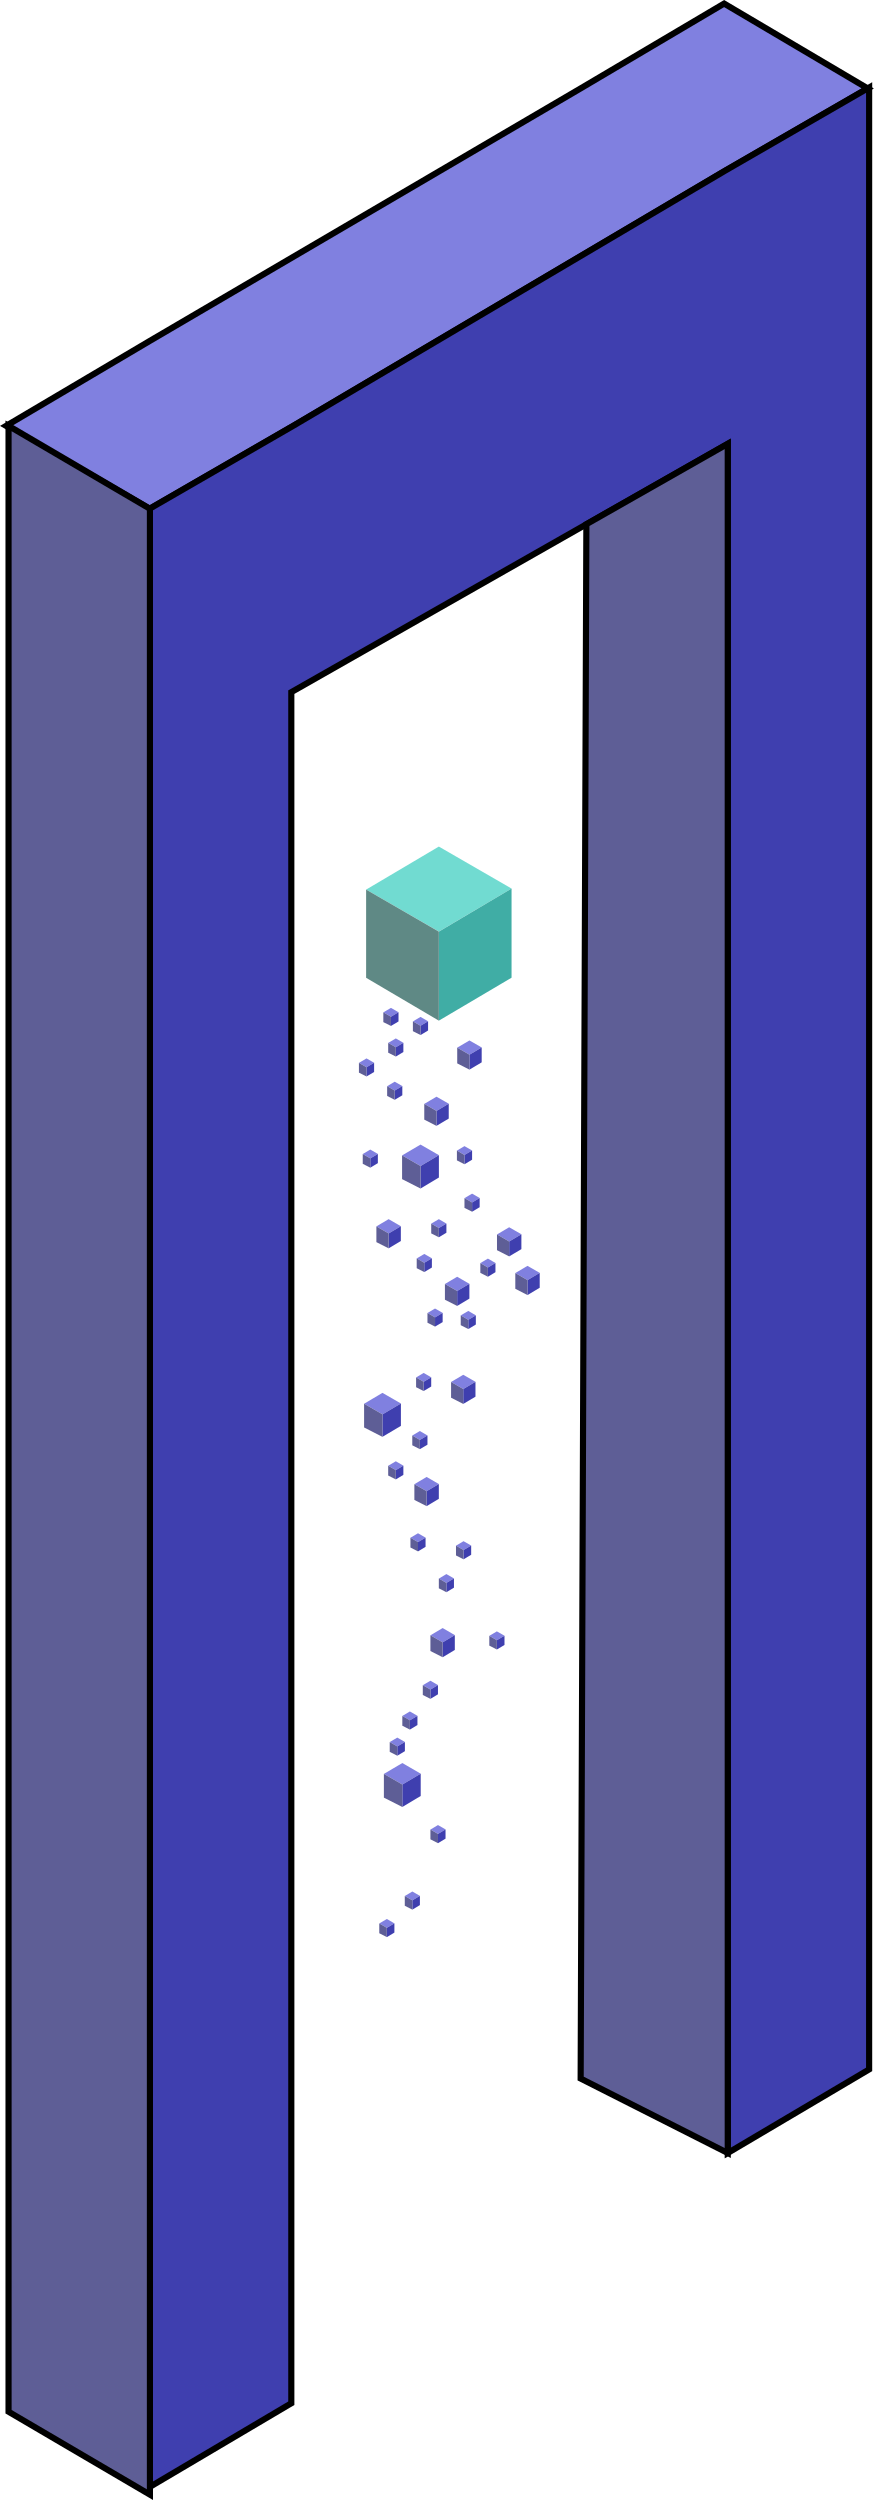
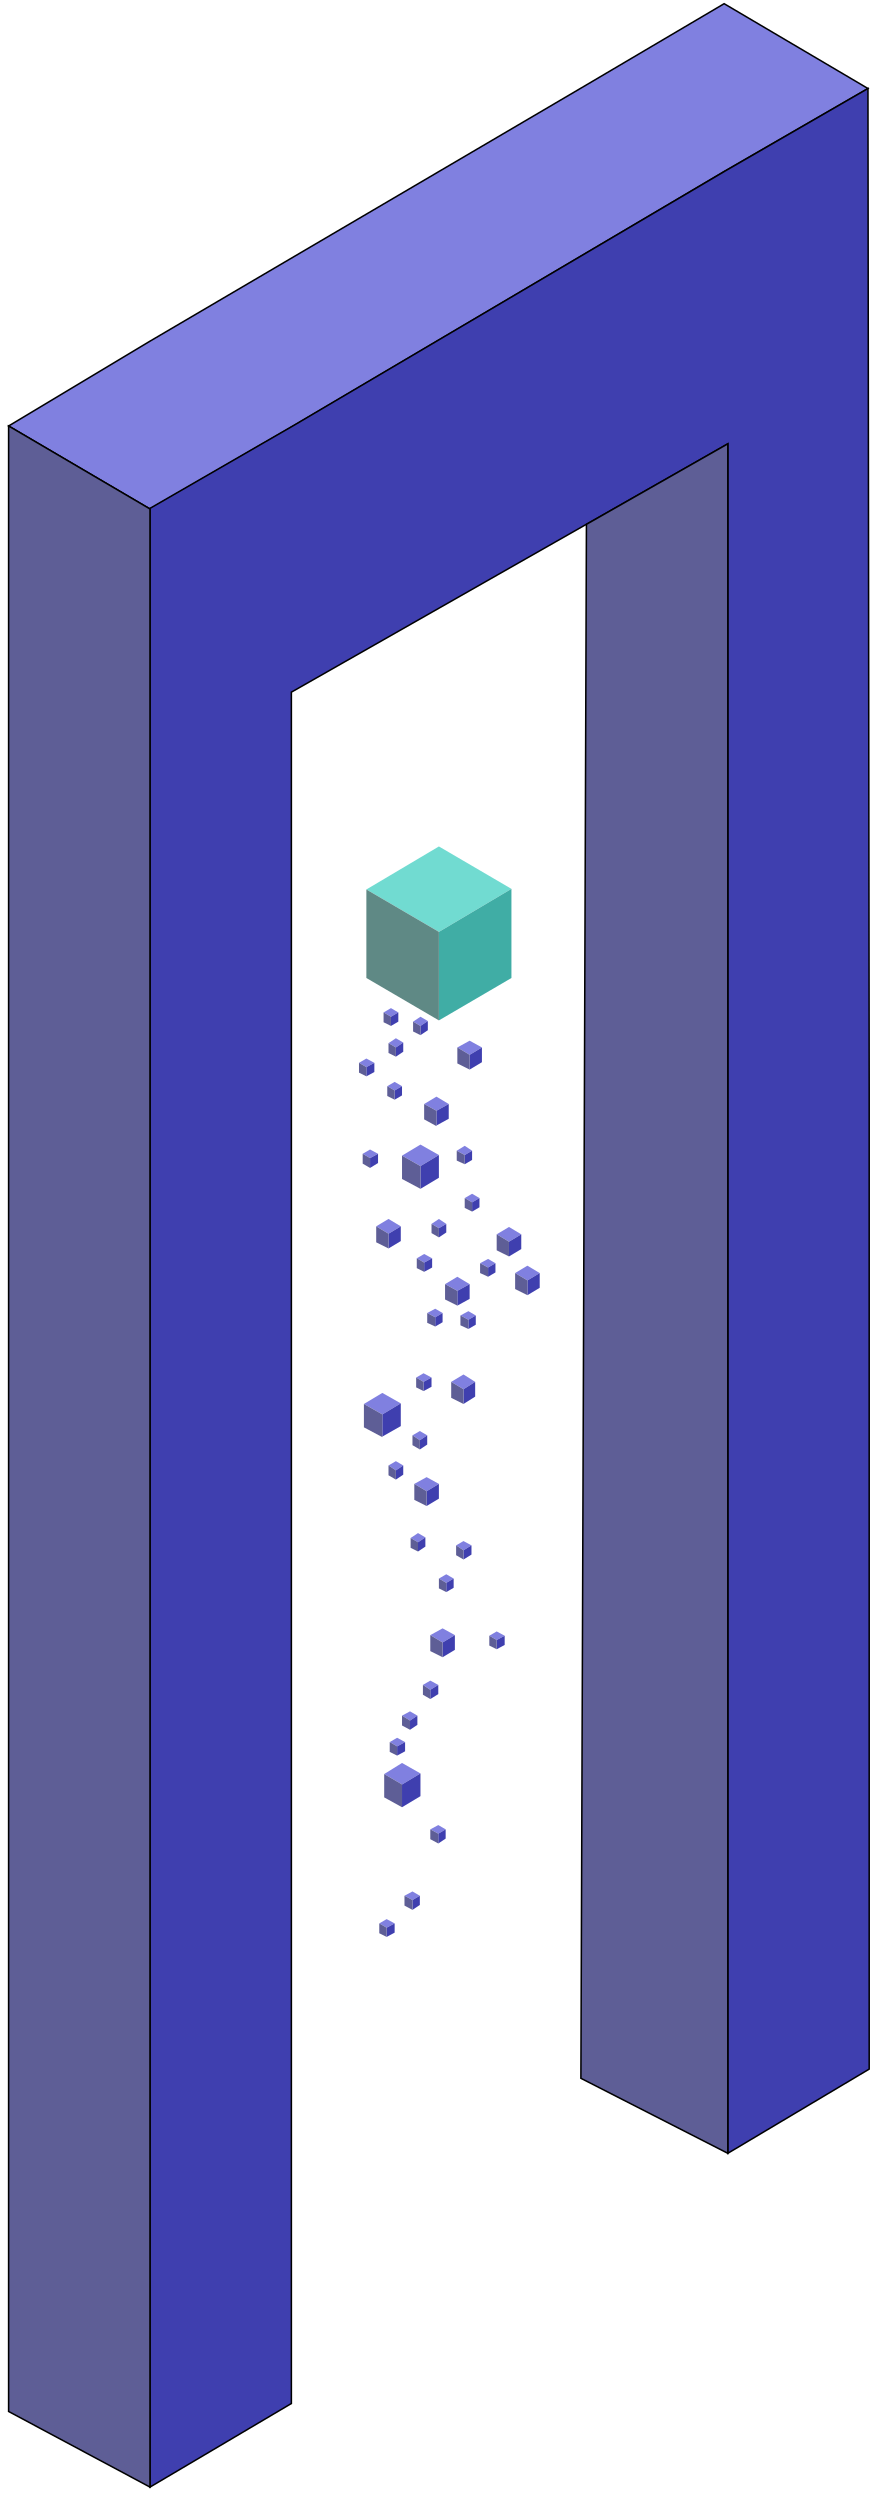
- <svg xmlns="http://www.w3.org/2000/svg" id="Layer_1" data-name="Layer 1" viewBox="0 0 142.16 406.7">
-   <defs>
-     <style>.cls-1{fill:#71dbd1;}.cls-2{fill:#40ada5;}.cls-3{fill:#5f8985;}.cls-4,.cls-5{fill:#8080e0;}.cls-4,.cls-6,.cls-7{stroke:#000;stroke-miterlimit:10;}.cls-6,.cls-8{fill:#3f3faf;}.cls-7,.cls-9{fill:#5e5e96;}</style>
-   </defs>
-   <polygon class="cls-1" points="59.56 144.72 71.39 137.72 83.22 144.55 71.39 151.55 59.56 144.72" />
-   <polygon class="cls-2" points="71.39 151.56 71.39 166.04 83.22 159.05 83.22 144.55 71.39 151.56" />
-   <polygon class="cls-3" points="59.56 144.72 71.39 151.56 71.39 166.04 59.56 159.07 59.56 144.72" />
-   <polygon class="cls-4" points="117.8 0.58 94.44 14.39 24.35 55.47 0.99 69.28 24.35 82.77 47.72 69.28 117.8 27.88 141.17 14.39 117.8 0.58" />
-   <path class="cls-5" d="M58.4,162.87" transform="translate(0.99 0.58)" />
-   <path class="cls-5" d="M84.19,149.17" transform="translate(0.99 0.58)" />
-   <polygon class="cls-6" points="141.39 178.65 141.39 177.42 141.39 14.24 117.99 27.75 47.79 69.22 24.39 82.73 24.39 247.4 24.39 247.4 24.39 404.56 47.39 390.96 47.39 232.52 47.39 112.6 118.39 72.2 118.39 192.41 118.39 192.41 118.39 350.25 141.39 336.65 141.39 178.65" />
-   <polygon class="cls-7" points="24.39 218 24.39 82.77 1.39 69.28 1.39 232.69 1.39 392.34 24.39 405.83 24.39 218 24.39 218" />
-   <polygon class="cls-7" points="118.39 72.2 95.39 85.28 94.46 338.14 118.39 350.25 118.39 72.2" />
-   <polygon class="cls-5" points="59.62 172.18 58.39 172.91 59.62 173.62 60.86 172.89 59.62 172.18" />
-   <polygon class="cls-8" points="60.86 172.89 59.62 173.62 59.62 175.12 60.86 174.39 60.86 172.89" />
-   <polygon class="cls-9" points="59.62 175.12 59.62 173.62 58.39 172.91 58.39 174.5 59.62 175.12" />
-   <polygon class="cls-5" points="63.6 163.96 62.36 164.69 63.6 165.4 64.83 164.67 63.6 163.96" />
-   <polygon class="cls-8" points="64.83 164.67 63.6 165.4 63.6 166.9 64.83 166.17 64.83 164.67" />
-   <polygon class="cls-9" points="63.6 166.9 63.6 165.4 62.36 164.69 62.36 166.28 63.6 166.9" />
-   <polygon class="cls-5" points="68.41 165.43 67.17 166.16 68.41 166.87 69.64 166.14 68.41 165.43" />
-   <polygon class="cls-8" points="69.64 166.14 68.41 166.87 68.41 168.38 69.64 167.64 69.64 166.14" />
-   <polygon class="cls-9" points="68.41 168.38 68.41 166.87 67.17 166.16 67.17 167.75 68.41 168.38" />
-   <polygon class="cls-5" points="64.39 168.93 63.15 169.66 64.39 170.37 65.62 169.64 64.39 168.93" />
-   <polygon class="cls-8" points="65.62 169.64 64.39 170.37 64.39 171.88 65.62 171.14 65.62 169.64" />
-   <polygon class="cls-9" points="64.39 171.88 64.39 170.37 63.15 169.66 63.15 171.25 64.39 171.88" />
-   <polygon class="cls-5" points="64.21 175.97 62.98 176.7 64.21 177.41 65.45 176.68 64.21 175.97" />
-   <polygon class="cls-8" points="65.45 176.68 64.21 177.41 64.21 178.92 65.45 178.18 65.45 176.68" />
-   <polygon class="cls-9" points="64.21 178.92 64.21 177.41 62.98 176.7 62.98 178.29 64.21 178.92" />
-   <polygon class="cls-5" points="60.24 187.01 59.01 187.74 60.24 188.45 61.47 187.72 60.24 187.01" />
-   <polygon class="cls-8" points="61.47 187.72 60.24 188.45 60.24 189.96 61.47 189.22 61.47 187.72" />
-   <polygon class="cls-9" points="60.24 189.96 60.24 188.45 59.01 187.74 59.01 189.33 60.24 189.96" />
-   <polygon class="cls-5" points="75.56 186.45 74.33 187.18 75.56 187.89 76.8 187.16 75.56 186.45" />
-   <polygon class="cls-8" points="76.8 187.16 75.56 187.89 75.56 189.4 76.8 188.66 76.8 187.16" />
-   <polygon class="cls-9" points="75.56 189.4 75.56 187.89 74.33 187.18 74.33 188.77 75.56 189.4" />
-   <polygon class="cls-5" points="69.02 203.99 67.79 204.72 69.02 205.43 70.26 204.7 69.02 203.99" />
-   <polygon class="cls-8" points="70.26 204.7 69.02 205.43 69.02 206.94 70.26 206.2 70.26 204.7" />
-   <polygon class="cls-9" points="69.02 206.94 69.02 205.43 67.79 204.72 67.79 206.31 69.02 206.94" />
-   <polygon class="cls-5" points="70.77 212.87 69.54 213.6 70.77 214.31 72.01 213.58 70.77 212.87" />
-   <polygon class="cls-8" points="72.01 213.58 70.77 214.31 70.77 215.81 72.01 215.08 72.01 213.58" />
-   <polygon class="cls-9" points="70.77 215.81 70.77 214.31 69.54 213.6 69.54 215.18 70.77 215.81" />
-   <polygon class="cls-5" points="76.8 194.18 75.56 194.91 76.8 195.62 78.03 194.89 76.8 194.18" />
-   <polygon class="cls-8" points="78.03 194.89 76.8 195.62 76.8 197.12 78.03 196.39 78.03 194.89" />
-   <polygon class="cls-9" points="76.8 197.12 76.8 195.62 75.56 194.91 75.56 196.5 76.8 197.12" />
-   <polygon class="cls-5" points="71.39 198.33 70.15 199.06 71.39 199.77 72.62 199.05 71.39 198.33" />
-   <polygon class="cls-8" points="72.62 199.05 71.39 199.77 71.39 201.28 72.62 200.54 72.62 199.05" />
-   <polygon class="cls-9" points="71.39 201.28 71.39 199.77 70.15 199.06 70.15 200.65 71.39 201.28" />
-   <polygon class="cls-5" points="79.37 204.75 78.14 205.48 79.37 206.2 80.6 205.46 79.37 204.75" />
-   <polygon class="cls-8" points="80.6 205.46 79.37 206.2 79.37 207.7 80.6 206.96 80.6 205.46" />
-   <polygon class="cls-9" points="79.37 207.7 79.37 206.2 78.14 205.48 78.14 207.07 79.37 207.7" />
-   <polygon class="cls-5" points="68.92 223.35 67.69 224.08 68.92 224.79 70.15 224.06 68.92 223.35" />
-   <polygon class="cls-8" points="70.15 224.06 68.92 224.79 68.92 226.29 70.15 225.56 70.15 224.06" />
-   <polygon class="cls-9" points="68.92 226.3 68.92 224.79 67.69 224.08 67.69 225.67 68.92 226.3" />
-   <polygon class="cls-5" points="76.18 213.26 74.95 213.99 76.18 214.71 77.41 213.98 76.18 213.26" />
-   <polygon class="cls-8" points="77.41 213.98 76.18 214.71 76.18 216.21 77.41 215.47 77.41 213.98" />
-   <polygon class="cls-9" points="76.18 216.21 76.18 214.71 74.95 213.99 74.95 215.58 76.18 216.21" />
-   <polygon class="cls-5" points="68.3 232.8 67.07 233.53 68.3 234.25 69.54 233.52 68.3 232.8" />
-   <polygon class="cls-8" points="69.54 233.52 68.3 234.25 68.3 235.75 69.54 235.02 69.54 233.52" />
-   <polygon class="cls-9" points="68.3 235.75 68.3 234.25 67.07 233.53 67.07 235.12 68.3 235.75" />
-   <polygon class="cls-5" points="64.39 237.72 63.15 238.45 64.39 239.16 65.62 238.43 64.39 237.72" />
-   <polygon class="cls-8" points="65.62 238.43 64.39 239.16 64.39 240.67 65.62 239.93 65.62 238.43" />
-   <polygon class="cls-9" points="64.39 240.67 64.39 239.16 63.15 238.45 63.15 240.04 64.39 240.67" />
-   <polygon class="cls-5" points="64.63 282.67 63.4 283.4 64.63 284.11 65.87 283.38 64.63 282.67" />
-   <polygon class="cls-8" points="65.87 283.38 64.63 284.11 64.63 285.62 65.87 284.88 65.87 283.38" />
-   <polygon class="cls-9" points="64.63 285.62 64.63 284.11 63.4 283.4 63.4 284.99 64.63 285.62" />
-   <polygon class="cls-5" points="71.25 296.9 70.02 297.63 71.25 298.34 72.48 297.61 71.25 296.9" />
-   <polygon class="cls-8" points="72.48 297.61 71.25 298.34 71.25 299.85 72.48 299.11 72.48 297.61" />
-   <polygon class="cls-9" points="71.25 299.85 71.25 298.34 70.02 297.63 70.02 299.22 71.25 299.85" />
-   <polygon class="cls-5" points="66.68 278.42 65.45 279.15 66.68 279.86 67.91 279.13 66.68 278.42" />
-   <polygon class="cls-8" points="67.91 279.13 66.68 279.86 66.68 281.37 67.91 280.63 67.91 279.13" />
-   <polygon class="cls-9" points="66.68 281.37 66.68 279.86 65.45 279.15 65.45 280.74 66.68 281.37" />
-   <polygon class="cls-5" points="70.02 273.42 68.78 274.15 70.02 274.86 71.25 274.13 70.02 273.42" />
-   <polygon class="cls-8" points="71.25 274.13 70.02 274.86 70.02 276.37 71.25 275.63 71.25 274.13" />
-   <polygon class="cls-9" points="70.02 276.37 70.02 274.86 68.78 274.15 68.78 275.74 70.02 276.37" />
-   <polygon class="cls-5" points="67.08 307.71 65.85 308.44 67.08 309.15 68.31 308.42 67.08 307.71" />
-   <polygon class="cls-8" points="68.31 308.42 67.08 309.15 67.08 310.66 68.31 309.92 68.31 308.42" />
-   <polygon class="cls-9" points="67.08 310.66 67.08 309.15 65.85 308.44 65.85 310.03 67.08 310.66" />
-   <polygon class="cls-5" points="62.93 312.18 61.7 312.91 62.93 313.62 64.16 312.89 62.93 312.18" />
-   <polygon class="cls-8" points="64.16 312.89 62.93 313.62 62.93 315.13 64.16 314.39 64.16 312.89" />
-   <polygon class="cls-9" points="62.93 315.13 62.93 313.62 61.7 312.91 61.7 314.5 62.93 315.13" />
-   <polygon class="cls-5" points="75.41 250.72 74.18 251.45 75.41 252.16 76.65 251.43 75.41 250.72" />
-   <polygon class="cls-8" points="76.65 251.43 75.41 252.16 75.41 253.67 76.65 252.93 76.65 251.43" />
-   <polygon class="cls-9" points="75.41 253.67 75.41 252.16 74.18 251.45 74.18 253.04 75.41 253.67" />
-   <polygon class="cls-5" points="72.62 256.07 71.39 256.8 72.62 257.51 73.85 256.78 72.62 256.07" />
-   <polygon class="cls-8" points="73.85 256.78 72.62 257.51 72.62 259.02 73.85 258.28 73.85 256.78" />
-   <polygon class="cls-9" points="72.62 259.02 72.62 257.51 71.39 256.8 71.39 258.39 72.62 259.02" />
-   <polygon class="cls-5" points="80.83 265.39 79.6 266.12 80.83 266.83 82.07 266.1 80.83 265.39" />
-   <polygon class="cls-8" points="82.07 266.1 80.83 266.83 80.83 268.34 82.07 267.6 82.07 266.1" />
-   <polygon class="cls-9" points="80.83 268.34 80.83 266.83 79.6 266.12 79.6 267.71 80.83 268.34" />
-   <polygon class="cls-5" points="68 249.43 66.77 250.16 68 250.87 69.23 250.14 68 249.43" />
-   <polygon class="cls-8" points="69.23 250.14 68 250.87 68 252.38 69.23 251.64 69.23 250.14" />
-   <polygon class="cls-9" points="68 252.38 68 250.87 66.77 250.16 66.77 251.75 68 252.38" />
-   <polygon class="cls-5" points="68.41 186.2 65.41 187.96 68.41 189.69 71.4 187.92 68.41 186.2" />
-   <polygon class="cls-8" points="71.4 187.92 68.41 189.69 68.41 193.35 71.4 191.56 71.4 187.92" />
-   <polygon class="cls-9" points="68.41 193.35 68.41 189.69 65.41 187.96 65.41 191.82 68.41 193.35" />
-   <polygon class="cls-5" points="62.22 226.59 59.23 228.36 62.22 230.09 65.22 228.32 62.22 226.59" />
-   <polygon class="cls-8" points="65.22 228.32 62.22 230.09 62.22 233.74 65.22 231.96 65.22 228.32" />
-   <polygon class="cls-9" points="62.22 233.75 62.22 230.09 59.23 228.36 59.23 232.22 62.22 233.75" />
-   <polygon class="cls-5" points="65.45 286.81 62.45 288.58 65.45 290.31 68.44 288.54 65.45 286.81" />
-   <polygon class="cls-8" points="68.44 288.54 65.45 290.31 65.45 293.96 68.44 292.17 68.44 288.54" />
-   <polygon class="cls-9" points="65.45 293.96 65.45 290.31 62.45 288.58 62.45 292.44 65.45 293.96" />
-   <polygon class="cls-5" points="63.22 198.33 61.23 199.51 63.22 200.66 65.21 199.48 63.22 198.33" />
-   <polygon class="cls-8" points="65.21 199.48 63.22 200.66 63.22 203.08 65.21 201.89 65.21 199.48" />
-   <polygon class="cls-9" points="63.22 203.08 63.22 200.66 61.23 199.51 61.23 202.07 63.22 203.08" />
-   <polygon class="cls-5" points="85.81 205.93 83.83 207.1 85.81 208.25 87.8 207.07 85.81 205.93" />
-   <polygon class="cls-8" points="87.8 207.07 85.81 208.25 85.81 210.68 87.8 209.49 87.8 207.07" />
-   <polygon class="cls-9" points="85.81 210.68 85.81 208.25 83.83 207.1 83.83 209.66 85.81 210.68" />
-   <polygon class="cls-5" points="82.83 199.65 80.85 200.82 82.83 201.97 84.82 200.79 82.83 199.65" />
-   <polygon class="cls-8" points="84.82 200.79 82.83 201.97 82.83 204.39 84.82 203.21 84.82 200.79" />
-   <polygon class="cls-9" points="82.83 204.39 82.83 201.97 80.85 200.82 80.85 203.38 82.83 204.39" />
-   <polygon class="cls-5" points="69.4 240.27 67.41 241.45 69.4 242.59 71.39 241.42 69.4 240.27" />
-   <polygon class="cls-8" points="71.39 241.42 69.4 242.59 69.4 245.02 71.39 243.83 71.39 241.42" />
-   <polygon class="cls-9" points="69.4 245.02 69.4 242.59 67.41 241.45 67.41 244.01 69.4 245.02" />
-   <polygon class="cls-5" points="72.01 264.85 70.02 266.03 72.01 267.18 73.99 266 72.01 264.85" />
-   <polygon class="cls-8" points="73.99 266 72.01 267.18 72.01 269.6 73.99 268.41 73.99 266" />
-   <polygon class="cls-9" points="72.01 269.6 72.01 267.18 70.02 266.03 70.02 268.59 72.01 269.6" />
-   <polygon class="cls-5" points="75.36 223.65 73.38 224.82 75.36 225.97 77.35 224.79 75.36 223.65" />
-   <polygon class="cls-8" points="77.35 224.79 75.36 225.97 75.36 228.39 77.35 227.21 77.35 224.79" />
-   <polygon class="cls-9" points="75.36 228.39 75.36 225.97 73.38 224.82 73.38 227.38 75.36 228.39" />
-   <polygon class="cls-5" points="71.01 178.41 69.02 179.58 71.01 180.73 73 179.55 71.01 178.41" />
-   <polygon class="cls-8" points="73 179.55 71.01 180.73 71.01 183.15 73 181.97 73 179.55" />
-   <polygon class="cls-9" points="71.01 183.16 71.01 180.73 69.02 179.58 69.02 182.14 71.01 183.16" />
-   <polygon class="cls-5" points="76.37 169.26 74.38 170.43 76.37 171.58 78.36 170.4 76.37 169.26" />
-   <polygon class="cls-8" points="78.36 170.4 76.37 171.58 76.37 174.01 78.36 172.82 78.36 170.4" />
-   <polygon class="cls-9" points="76.37 174.01 76.37 171.58 74.38 170.43 74.38 172.99 76.37 174.01" />
-   <polygon class="cls-5" points="74.37 207.7 72.38 208.88 74.37 210.02 76.36 208.85 74.37 207.7" />
-   <polygon class="cls-8" points="76.36 208.85 74.37 210.02 74.37 212.45 76.36 211.26 76.36 208.85" />
-   <polygon class="cls-9" points="74.37 212.45 74.37 210.02 72.38 208.88 72.38 211.44 74.37 212.45" />
+ <svg xmlns="http://www.w3.org/2000/svg" version="1.1" id="Layer_1" x="0px" y="0px" viewBox="0 0 142.2 406.7" style="enable-background:new 0 0 142.2 406.7;" xml:space="preserve">
+   <style type="text/css">
+ 	.st0{fill:#71DBD1;}
+ 	.st1{fill:#40ADA5;}
+ 	.st2{fill:#5F8985;}
+ 	.st3{fill:#8080E0;stroke:#000000;stroke-width:0.25;stroke-miterlimit:10;}
+ 	.st4{fill:#8080E0;}
+ 	.st5{fill:#3F3FAF;stroke:#000000;stroke-width:0.25;stroke-miterlimit:10;}
+ 	.st6{fill:#5E5E96;stroke:#000000;stroke-width:0.25;stroke-miterlimit:10;}
+ 	.st7{fill:#3F3FAF;}
+ 	.st8{fill:#5E5E96;}
+ </style>
+   <polygon class="st0" points="59.6,144.7 71.4,137.7 83.2,144.6 71.4,151.6 " />
+   <polygon class="st1" points="71.4,151.6 71.4,166 83.2,159.1 83.2,144.6 " />
+   <polygon class="st2" points="59.6,144.7 71.4,151.6 71.4,166 59.6,159.1 " />
+   <polygon class="st3" points="117.8,0.6 94.4,14.4 24.4,55.5 1.4,69.3 24.4,82.8 47.7,69.3 117.8,27.9 141.2,14.4 " />
+   <path class="st4" d="M59.4,163.4" />
+   <path class="st4" d="M85.2,149.8" />
+   <polygon class="st5" points="141.4,178.6 141.4,177.4 141.2,14.4 118,27.8 47.8,69.2 24.4,82.7 24.4,247.4 24.4,247.4 24.4,404.6   47.4,391 47.4,232.5 47.4,112.6 118.4,72.2 118.4,192.4 118.4,192.4 118.4,350.3 141.4,336.6 " />
+   <polygon class="st6" points="24.4,218 24.4,82.8 1.4,69.3 1.4,232.7 1.4,392.3 24.4,404.6 24.4,218 " />
+   <polygon class="st6" points="118.4,72.2 95.4,85.3 94.5,338.1 118.4,350.3 " />
+   <polygon class="st4" points="59.6,172.2 58.4,172.9 59.6,173.6 60.9,172.9 " />
+   <polygon class="st7" points="60.9,172.9 59.6,173.6 59.6,175.1 60.9,174.4 " />
+   <polygon class="st8" points="59.6,175.1 59.6,173.6 58.4,172.9 58.4,174.5 " />
+   <polygon class="st4" points="63.6,164 62.4,164.7 63.6,165.4 64.8,164.7 " />
+   <polygon class="st7" points="64.8,164.7 63.6,165.4 63.6,166.9 64.8,166.2 " />
+   <polygon class="st8" points="63.6,166.9 63.6,165.4 62.4,164.7 62.4,166.3 " />
+   <polygon class="st4" points="68.4,165.4 67.2,166.2 68.4,166.9 69.6,166.1 " />
+   <polygon class="st7" points="69.6,166.1 68.4,166.9 68.4,168.4 69.6,167.6 " />
+   <polygon class="st8" points="68.4,168.4 68.4,166.9 67.2,166.2 67.2,167.8 " />
+   <polygon class="st4" points="64.4,168.9 63.2,169.7 64.4,170.4 65.6,169.6 " />
+   <polygon class="st7" points="65.6,169.6 64.4,170.4 64.4,171.9 65.6,171.1 " />
+   <polygon class="st8" points="64.4,171.9 64.4,170.4 63.2,169.7 63.2,171.3 " />
+   <polygon class="st4" points="64.2,176 63,176.7 64.2,177.4 65.4,176.7 " />
+   <polygon class="st7" points="65.4,176.7 64.2,177.4 64.2,178.9 65.4,178.2 " />
+   <polygon class="st8" points="64.2,178.9 64.2,177.4 63,176.7 63,178.3 " />
+   <polygon class="st4" points="60.2,187 59,187.7 60.2,188.4 61.5,187.7 " />
+   <polygon class="st7" points="61.5,187.7 60.2,188.4 60.2,190 61.5,189.2 " />
+   <polygon class="st8" points="60.2,190 60.2,188.4 59,187.7 59,189.3 " />
+   <polygon class="st4" points="75.6,186.4 74.3,187.2 75.6,187.9 76.8,187.2 " />
+   <polygon class="st7" points="76.8,187.2 75.6,187.9 75.6,189.4 76.8,188.7 " />
+   <polygon class="st8" points="75.6,189.4 75.6,187.9 74.3,187.2 74.3,188.8 " />
+   <polygon class="st4" points="69,204 67.8,204.7 69,205.4 70.3,204.7 " />
+   <polygon class="st7" points="70.3,204.7 69,205.4 69,206.9 70.3,206.2 " />
+   <polygon class="st8" points="69,206.9 69,205.4 67.8,204.7 67.8,206.3 " />
+   <polygon class="st4" points="70.8,212.9 69.5,213.6 70.8,214.3 72,213.6 " />
+   <polygon class="st7" points="72,213.6 70.8,214.3 70.8,215.8 72,215.1 " />
+   <polygon class="st8" points="70.8,215.8 70.8,214.3 69.5,213.6 69.5,215.2 " />
+   <polygon class="st4" points="76.8,194.2 75.6,194.9 76.8,195.6 78,194.9 " />
+   <polygon class="st7" points="78,194.9 76.8,195.6 76.8,197.1 78,196.4 " />
+   <polygon class="st8" points="76.8,197.1 76.8,195.6 75.6,194.9 75.6,196.5 " />
+   <polygon class="st4" points="71.4,198.3 70.2,199.1 71.4,199.8 72.6,199.1 " />
+   <polygon class="st7" points="72.6,199.1 71.4,199.8 71.4,201.3 72.6,200.5 " />
+   <polygon class="st8" points="71.4,201.3 71.4,199.8 70.2,199.1 70.2,200.6 " />
+   <polygon class="st4" points="79.4,204.8 78.1,205.5 79.4,206.2 80.6,205.5 " />
+   <polygon class="st7" points="80.6,205.5 79.4,206.2 79.4,207.7 80.6,207 " />
+   <polygon class="st8" points="79.4,207.7 79.4,206.2 78.1,205.5 78.1,207.1 " />
+   <polygon class="st4" points="68.9,223.4 67.7,224.1 68.9,224.8 70.2,224.1 " />
+   <polygon class="st7" points="70.2,224.1 68.9,224.8 68.9,226.3 70.2,225.6 " />
+   <polygon class="st8" points="68.9,226.3 68.9,224.8 67.7,224.1 67.7,225.7 " />
+   <polygon class="st4" points="76.2,213.3 74.9,214 76.2,214.7 77.4,214 " />
+   <polygon class="st7" points="77.4,214 76.2,214.7 76.2,216.2 77.4,215.5 " />
+   <polygon class="st8" points="76.2,216.2 76.2,214.7 74.9,214 74.9,215.6 " />
+   <polygon class="st4" points="68.3,232.8 67.1,233.5 68.3,234.3 69.5,233.5 " />
+   <polygon class="st7" points="69.5,233.5 68.3,234.3 68.3,235.8 69.5,235 " />
+   <polygon class="st8" points="68.3,235.8 68.3,234.3 67.1,233.5 67.1,235.1 " />
+   <polygon class="st4" points="64.4,237.7 63.2,238.4 64.4,239.2 65.6,238.4 " />
+   <polygon class="st7" points="65.6,238.4 64.4,239.2 64.4,240.7 65.6,239.9 " />
+   <polygon class="st8" points="64.4,240.7 64.4,239.2 63.2,238.4 63.2,240 " />
+   <polygon class="st4" points="64.6,282.7 63.4,283.4 64.6,284.1 65.9,283.4 " />
+   <polygon class="st7" points="65.9,283.4 64.6,284.1 64.6,285.6 65.9,284.9 " />
+   <polygon class="st8" points="64.6,285.6 64.6,284.1 63.4,283.4 63.4,285 " />
+   <polygon class="st4" points="71.3,296.9 70,297.6 71.3,298.3 72.5,297.6 " />
+   <polygon class="st7" points="72.5,297.6 71.3,298.3 71.3,299.9 72.5,299.1 " />
+   <polygon class="st8" points="71.3,299.9 71.3,298.3 70,297.6 70,299.2 " />
+   <polygon class="st4" points="66.7,278.4 65.4,279.1 66.7,279.9 67.9,279.1 " />
+   <polygon class="st7" points="67.9,279.1 66.7,279.9 66.7,281.4 67.9,280.6 " />
+   <polygon class="st8" points="66.7,281.4 66.7,279.9 65.4,279.1 65.4,280.7 " />
+   <polygon class="st4" points="70,273.4 68.8,274.1 70,274.9 71.3,274.1 " />
+   <polygon class="st7" points="71.3,274.1 70,274.9 70,276.4 71.3,275.6 " />
+   <polygon class="st8" points="70,276.4 70,274.9 68.8,274.1 68.8,275.7 " />
+   <polygon class="st4" points="67.1,307.7 65.8,308.4 67.1,309.1 68.3,308.4 " />
+   <polygon class="st7" points="68.3,308.4 67.1,309.1 67.1,310.7 68.3,309.9 " />
+   <polygon class="st8" points="67.1,310.7 67.1,309.1 65.8,308.4 65.8,310 " />
+   <polygon class="st4" points="62.9,312.2 61.7,312.9 62.9,313.6 64.2,312.9 " />
+   <polygon class="st7" points="64.2,312.9 62.9,313.6 62.9,315.1 64.2,314.4 " />
+   <polygon class="st8" points="62.9,315.1 62.9,313.6 61.7,312.9 61.7,314.5 " />
+   <polygon class="st4" points="75.4,250.7 74.2,251.4 75.4,252.2 76.7,251.4 " />
+   <polygon class="st7" points="76.7,251.4 75.4,252.2 75.4,253.7 76.7,252.9 " />
+   <polygon class="st8" points="75.4,253.7 75.4,252.2 74.2,251.4 74.2,253 " />
+   <polygon class="st4" points="72.6,256.1 71.4,256.8 72.6,257.5 73.8,256.8 " />
+   <polygon class="st7" points="73.8,256.8 72.6,257.5 72.6,259 73.8,258.3 " />
+   <polygon class="st8" points="72.6,259 72.6,257.5 71.4,256.8 71.4,258.4 " />
+   <polygon class="st4" points="80.8,265.4 79.6,266.1 80.8,266.8 82.1,266.1 " />
+   <polygon class="st7" points="82.1,266.1 80.8,266.8 80.8,268.3 82.1,267.6 " />
+   <polygon class="st8" points="80.8,268.3 80.8,266.8 79.6,266.1 79.6,267.7 " />
+   <polygon class="st4" points="68,249.4 66.8,250.2 68,250.9 69.2,250.1 " />
+   <polygon class="st7" points="69.2,250.1 68,250.9 68,252.4 69.2,251.6 " />
+   <polygon class="st8" points="68,252.4 68,250.9 66.8,250.2 66.8,251.8 " />
+   <polygon class="st4" points="68.4,186.2 65.4,188 68.4,189.7 71.4,187.9 " />
+   <polygon class="st7" points="71.4,187.9 68.4,189.7 68.4,193.4 71.4,191.6 " />
+   <polygon class="st8" points="68.4,193.4 68.4,189.7 65.4,188 65.4,191.8 " />
+   <polygon class="st4" points="62.2,226.6 59.2,228.4 62.2,230.1 65.2,228.3 " />
+   <polygon class="st7" points="65.2,228.3 62.2,230.1 62.2,233.7 65.2,232 " />
+   <polygon class="st8" points="62.2,233.8 62.2,230.1 59.2,228.4 59.2,232.2 " />
+   <polygon class="st4" points="65.4,286.8 62.5,288.6 65.4,290.3 68.4,288.5 " />
+   <polygon class="st7" points="68.4,288.5 65.4,290.3 65.4,294 68.4,292.2 " />
+   <polygon class="st8" points="65.4,294 65.4,290.3 62.5,288.6 62.5,292.4 " />
+   <polygon class="st4" points="63.2,198.3 61.2,199.5 63.2,200.7 65.2,199.5 " />
+   <polygon class="st7" points="65.2,199.5 63.2,200.7 63.2,203.1 65.2,201.9 " />
+   <polygon class="st8" points="63.2,203.1 63.2,200.7 61.2,199.5 61.2,202.1 " />
+   <polygon class="st4" points="85.8,205.9 83.8,207.1 85.8,208.3 87.8,207.1 " />
+   <polygon class="st7" points="87.8,207.1 85.8,208.3 85.8,210.7 87.8,209.5 " />
+   <polygon class="st8" points="85.8,210.7 85.8,208.3 83.8,207.1 83.8,209.7 " />
+   <polygon class="st4" points="82.8,199.6 80.8,200.8 82.8,202 84.8,200.8 " />
+   <polygon class="st7" points="84.8,200.8 82.8,202 82.8,204.4 84.8,203.2 " />
+   <polygon class="st8" points="82.8,204.4 82.8,202 80.8,200.8 80.8,203.4 " />
+   <polygon class="st4" points="69.4,240.3 67.4,241.4 69.4,242.6 71.4,241.4 " />
+   <polygon class="st7" points="71.4,241.4 69.4,242.6 69.4,245 71.4,243.8 " />
+   <polygon class="st8" points="69.4,245 69.4,242.6 67.4,241.4 67.4,244 " />
+   <polygon class="st4" points="72,264.9 70,266 72,267.2 74,266 " />
+   <polygon class="st7" points="74,266 72,267.2 72,269.6 74,268.4 " />
+   <polygon class="st8" points="72,269.6 72,267.2 70,266 70,268.6 " />
+   <polygon class="st4" points="75.4,223.6 73.4,224.8 75.4,226 77.3,224.8 " />
+   <polygon class="st7" points="77.3,224.8 75.4,226 75.4,228.4 77.3,227.2 " />
+   <polygon class="st8" points="75.4,228.4 75.4,226 73.4,224.8 73.4,227.4 " />
+   <polygon class="st4" points="71,178.4 69,179.6 71,180.7 73,179.6 " />
+   <polygon class="st7" points="73,179.6 71,180.7 71,183.1 73,182 " />
+   <polygon class="st8" points="71,183.2 71,180.7 69,179.6 69,182.1 " />
+   <polygon class="st4" points="76.4,169.3 74.4,170.4 76.4,171.6 78.4,170.4 " />
+   <polygon class="st7" points="78.4,170.4 76.4,171.6 76.4,174 78.4,172.8 " />
+   <polygon class="st8" points="76.4,174 76.4,171.6 74.4,170.4 74.4,173 " />
+   <polygon class="st4" points="74.4,207.7 72.4,208.9 74.4,210 76.4,208.9 " />
+   <polygon class="st7" points="76.4,208.9 74.4,210 74.4,212.4 76.4,211.3 " />
+   <polygon class="st8" points="74.4,212.4 74.4,210 72.4,208.9 72.4,211.4 " />
</svg>
